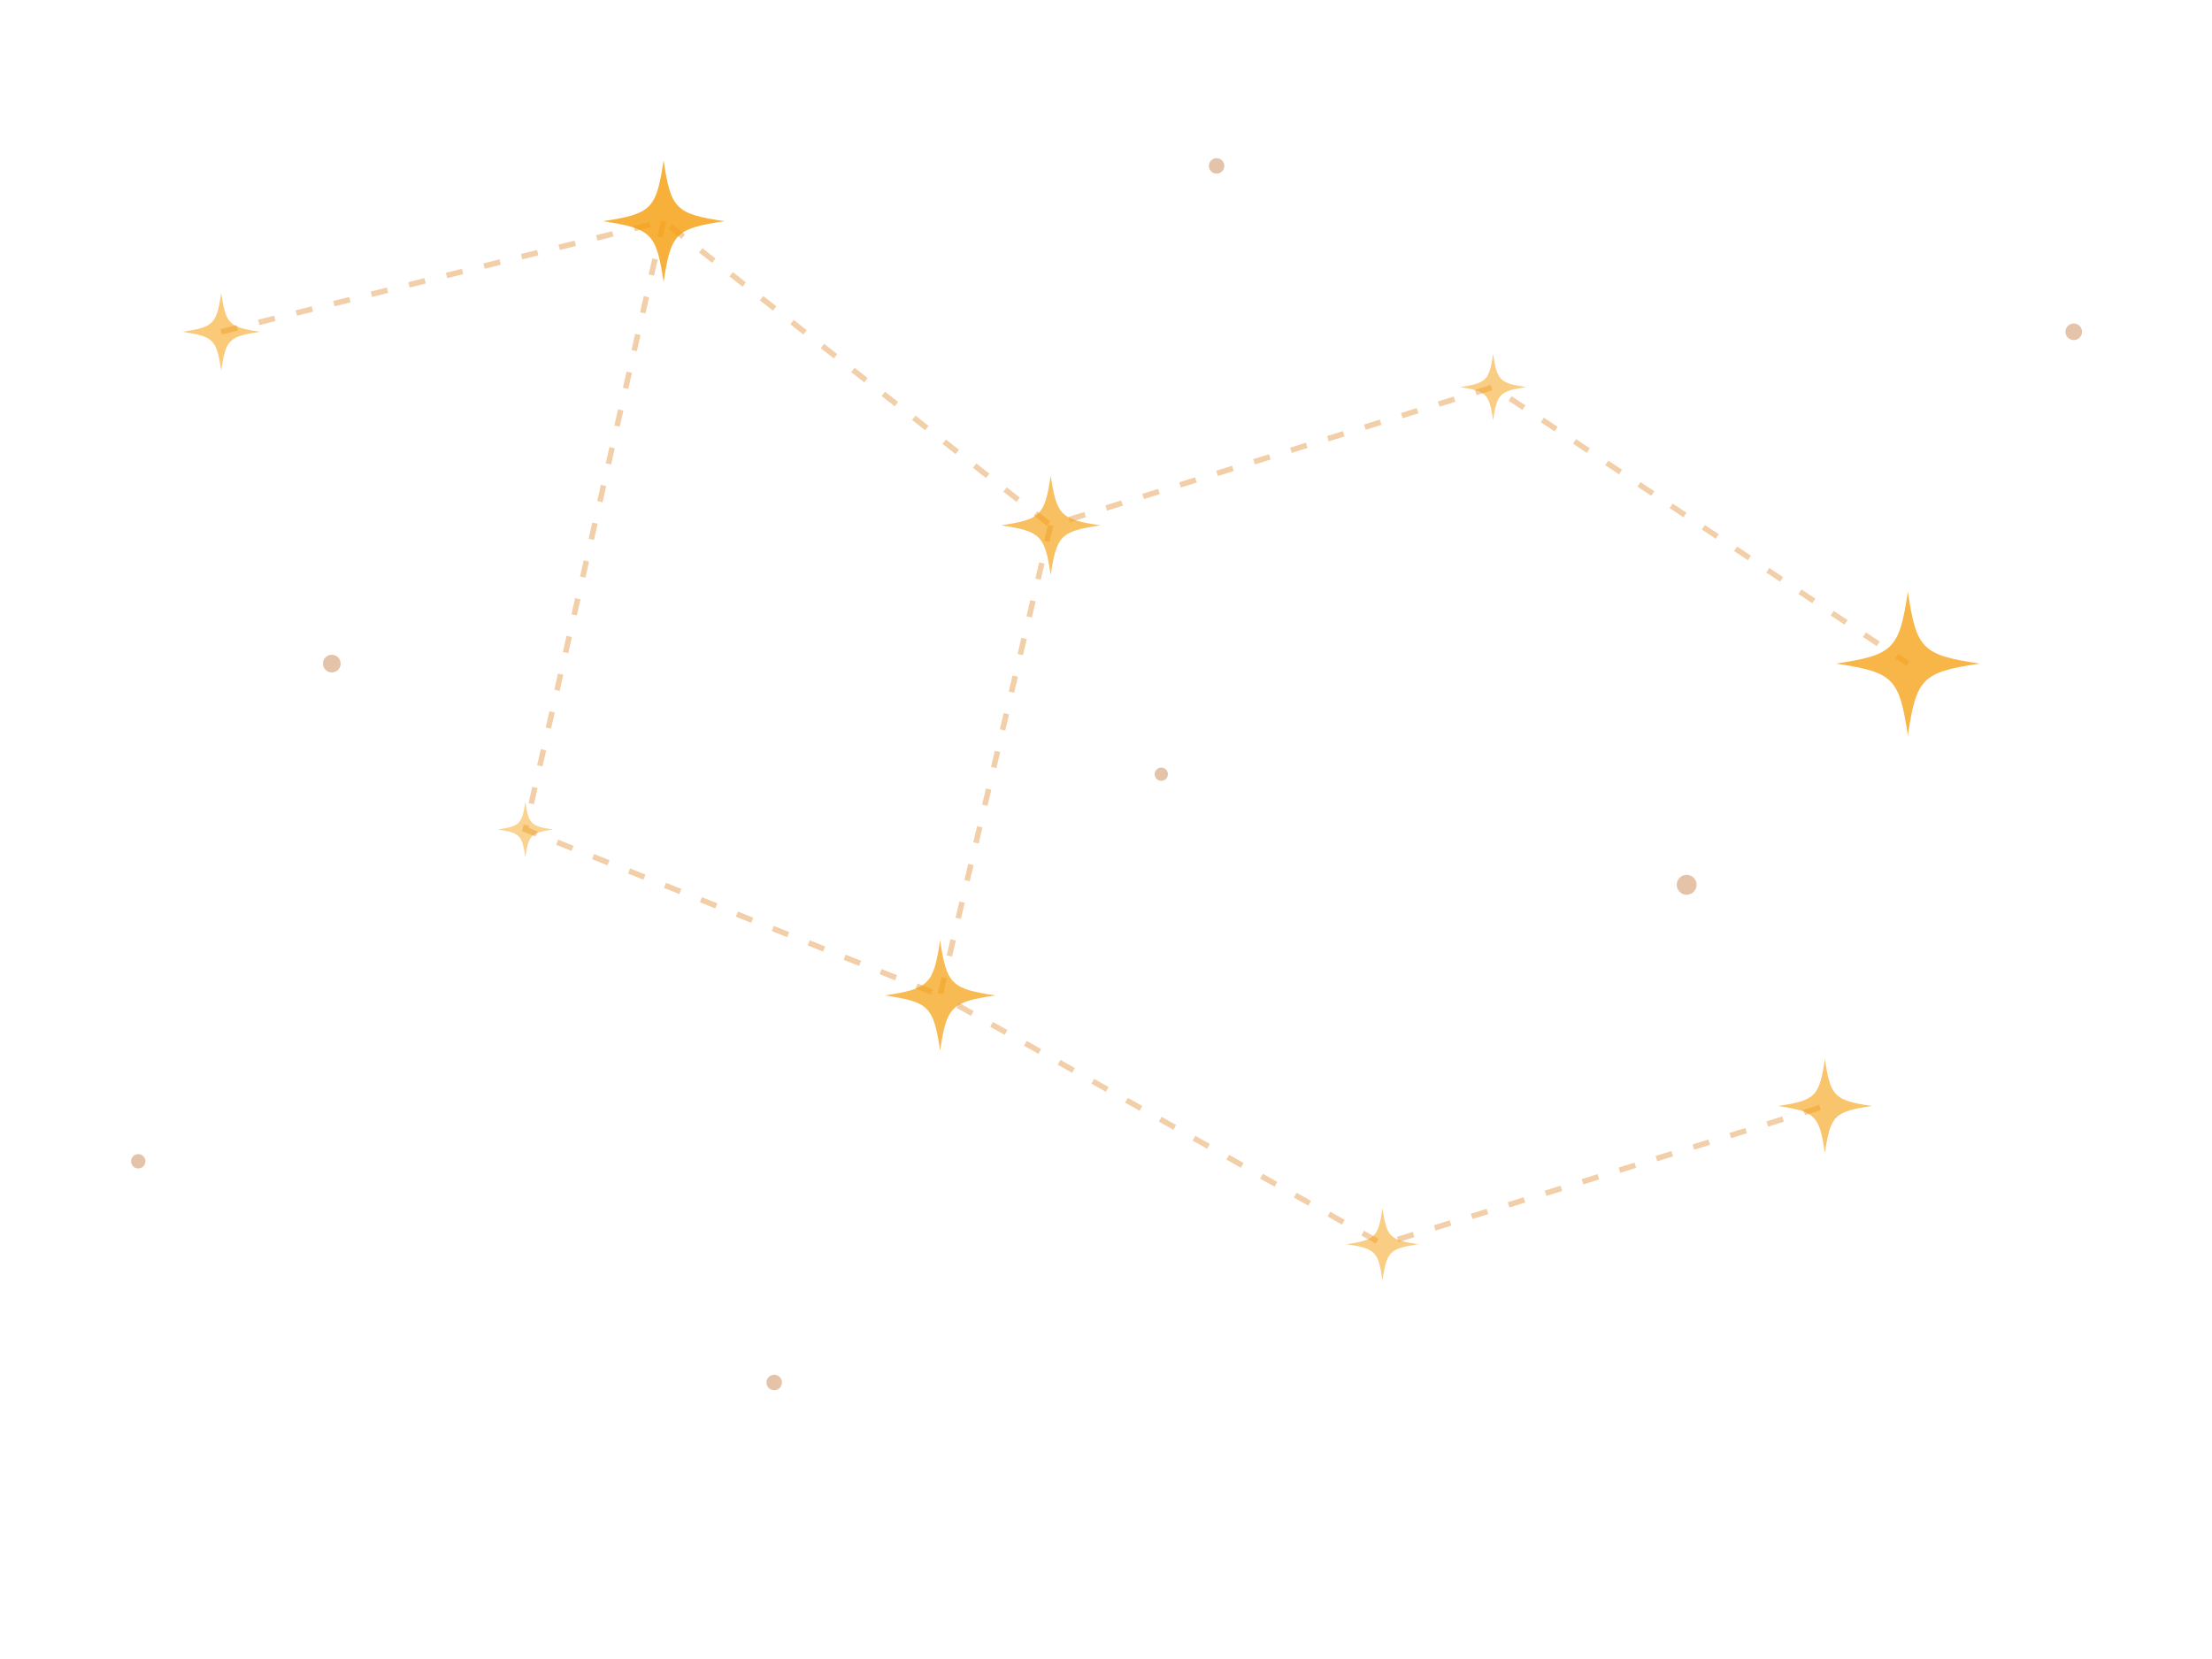
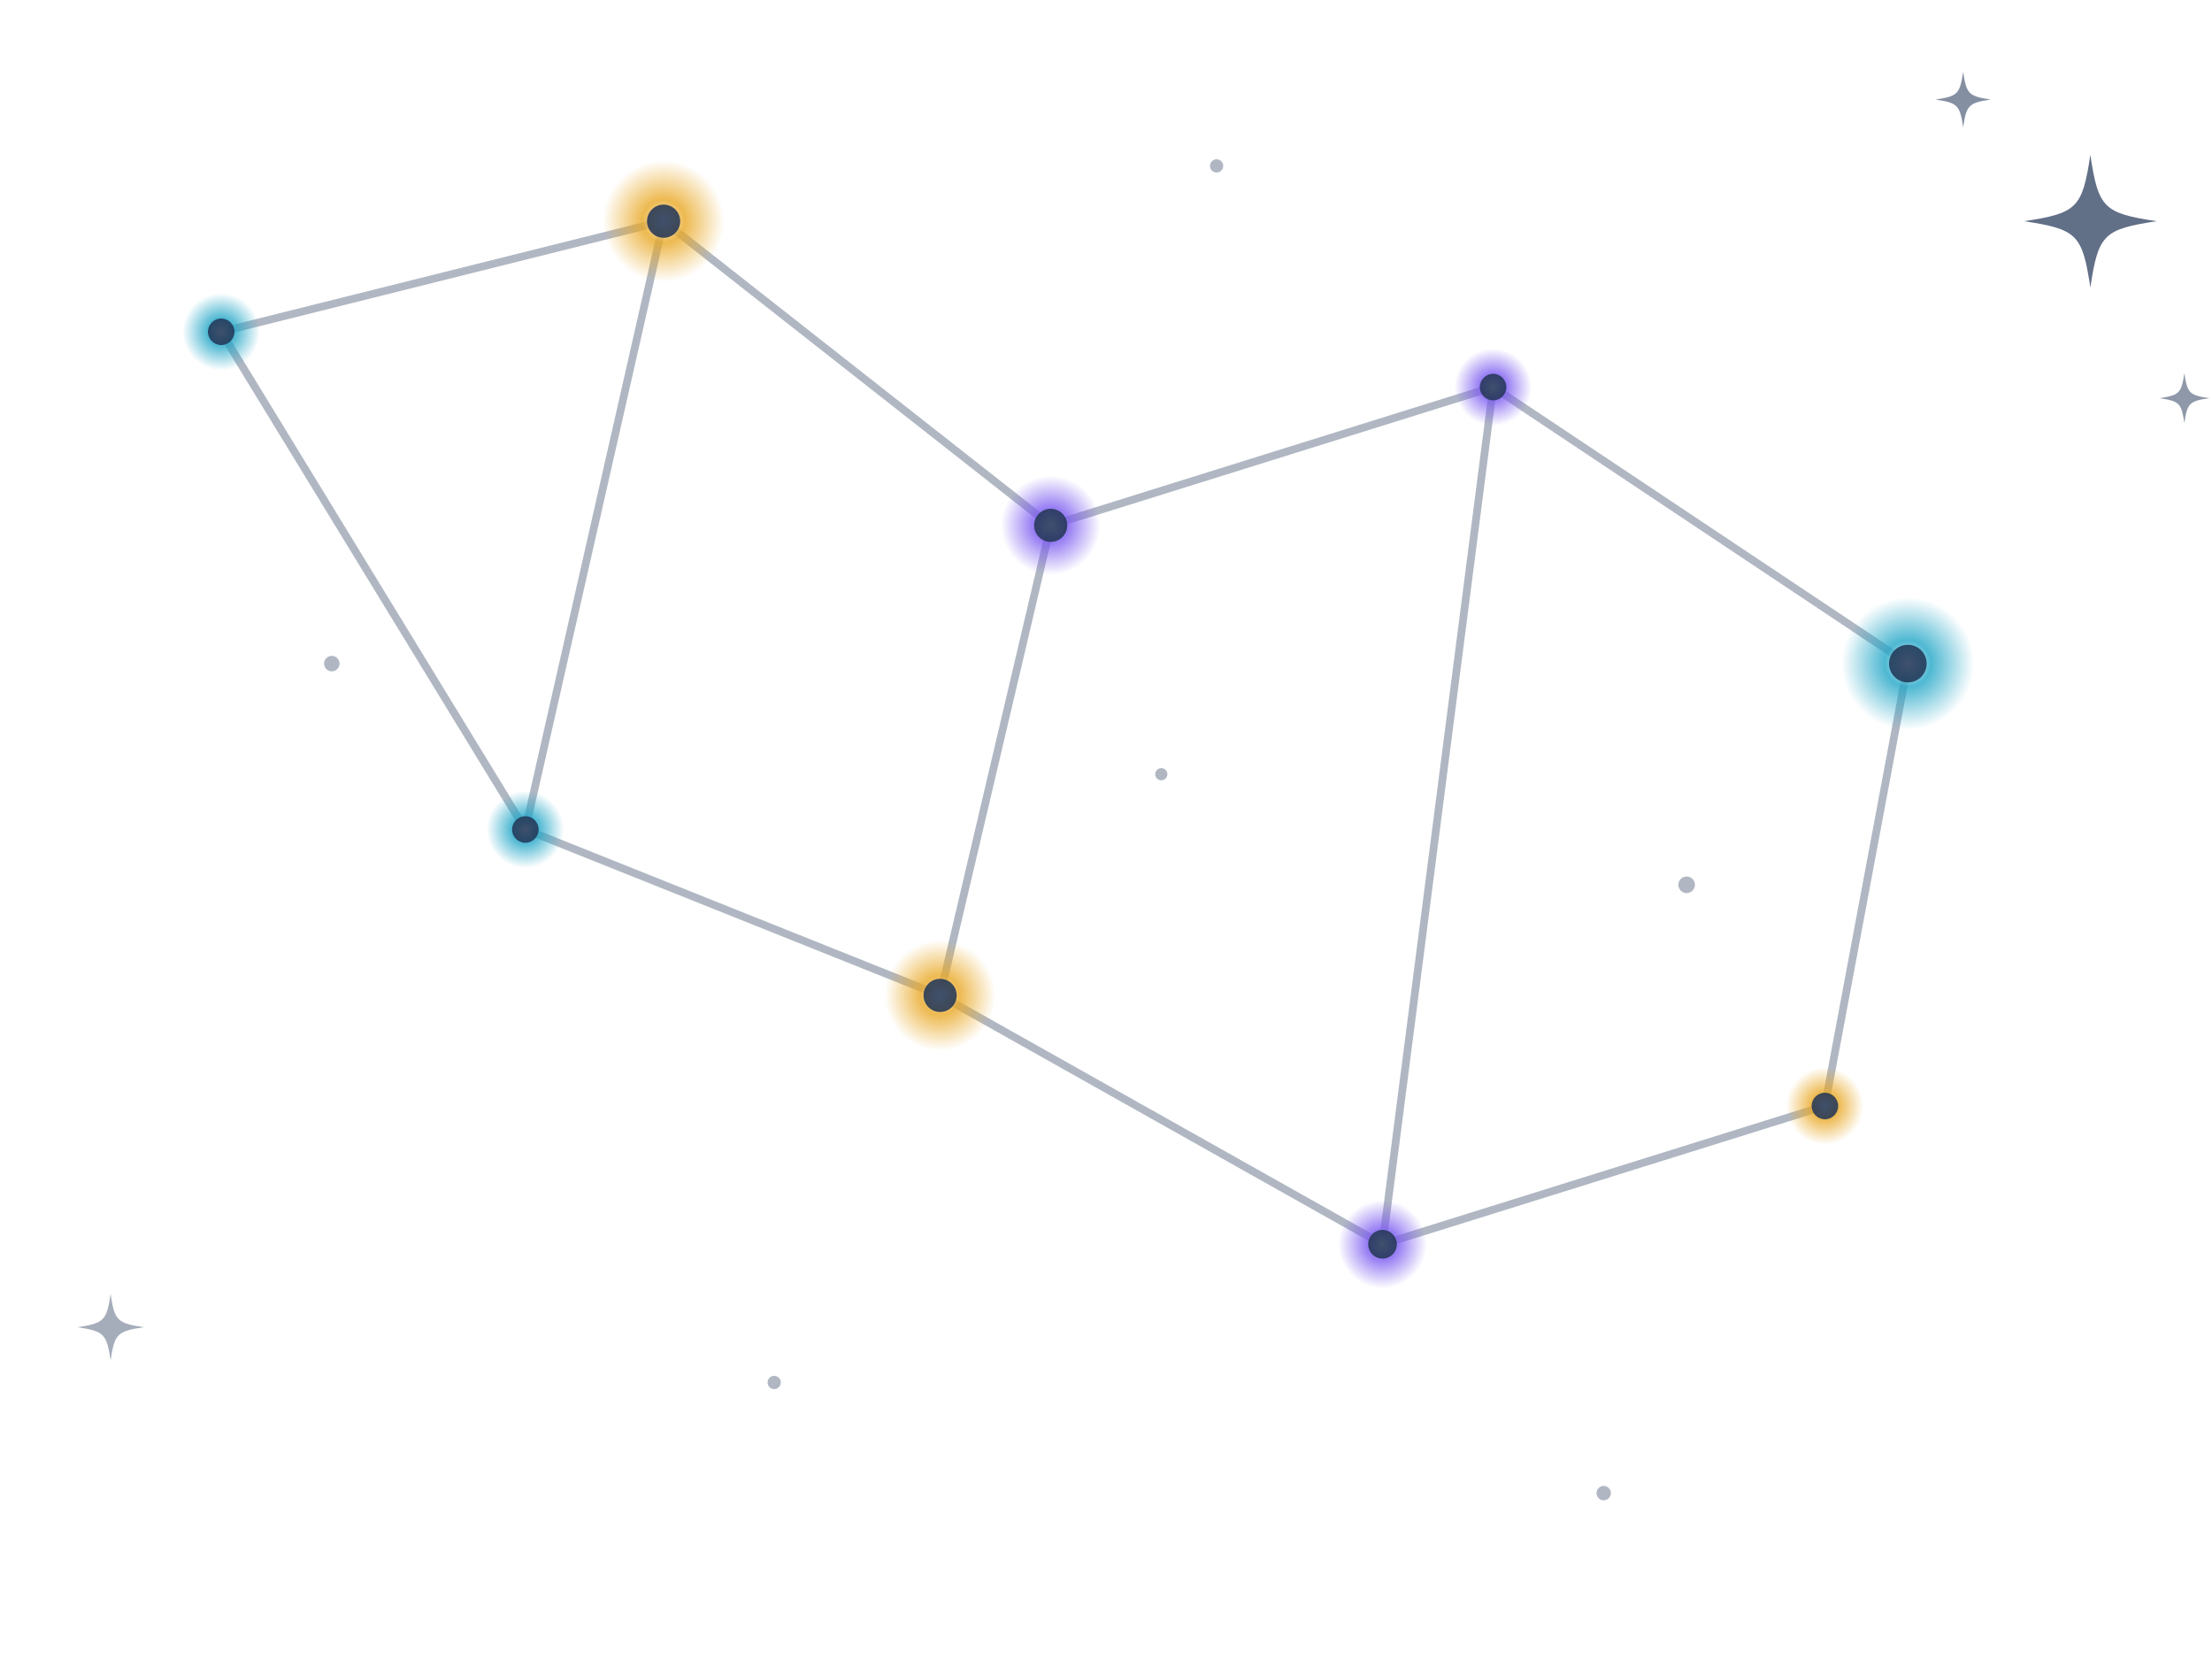
<svg xmlns="http://www.w3.org/2000/svg" viewBox="0 0 400 300">
  <defs>
    <path id="s" d="M0 -10 C1.2 -2 2 -1.2 10 0 C2 1.2 1.2 2 0 10 C-1.2 2 -2 1.2 -10 0 C-2 -1.2 -1.2 -2 0 -10Z" />
+     <radialGradient id="g">
+       <stop offset="0" stop-color="#fff" />
+       <stop offset=".35" stop-color="#e9a825" stop-opacity=".8" />
+       <stop offset="1" stop-color="#e9a825" stop-opacity="0" />
+     </radialGradient>
+     <radialGradient id="v">
+       <stop offset="0" stop-color="#fff" />
+       <stop offset=".35" stop-color="#7c5cf0" stop-opacity=".8" />
+       <stop offset="1" stop-color="#7c5cf0" stop-opacity="0" />
+     </radialGradient>
+     <radialGradient id="t">
+       <stop offset="0" stop-color="#fff" />
+       <stop offset=".35" stop-color="#22a6c7" stop-opacity=".8" />
+       <stop offset="1" stop-color="#22a6c7" stop-opacity="0" />
+     </radialGradient>
  </defs>
-   <g stroke="#d97706" stroke-opacity=".35" stroke-width="1" stroke-dasharray="3 4" fill="none">
-     <path d="M40 60 L120 40 L190 95 L270 70 L345 120 M190 95 L170 180 L250 225 L330 200 M120 40 L95 150 L170 180" />
+   <g stroke="#1f3354" stroke-opacity=".35" stroke-width="1.4" fill="none" stroke-linejoin="round">
+     <path d="M40 60 L120 40 L190 95 L270 70 L345 120 M190 95 L170 180 L250 225 L330 200 L345 120 M120 40 L95 150 L170 180 M95 150 L40 60 M270 70 L250 225" />
  </g>
-   <g fill="#f59e0b">
-     <use href="#s" transform="translate(40 60) scale(.7)" fill-opacity=".55" />
-     <use href="#s" transform="translate(120 40) scale(1.1)" fill-opacity=".8" />
-     <use href="#s" transform="translate(190 95) scale(.9)" fill-opacity=".65" />
-     <use href="#s" transform="translate(270 70) scale(.6)" fill-opacity=".5" />
-     <use href="#s" transform="translate(345 120) scale(1.3)" fill-opacity=".75" />
-     <use href="#s" transform="translate(95 150) scale(.5)" fill-opacity=".45" />
-     <use href="#s" transform="translate(170 180) scale(1)" fill-opacity=".7" />
-     <use href="#s" transform="translate(250 225) scale(.65)" fill-opacity=".5" />
-     <use href="#s" transform="translate(330 200) scale(.85)" fill-opacity=".6" />
+   <circle cx="120" cy="40" r="11" fill="url(#g)" />
+   <circle cx="190" cy="95" r="9" fill="url(#v)" />
+   <circle cx="345" cy="120" r="12" fill="url(#t)" />
+   <circle cx="170" cy="180" r="10" fill="url(#g)" />
+   <circle cx="250" cy="225" r="8" fill="url(#v)" />
+   <circle cx="330" cy="200" r="7" fill="url(#g)" />
+   <circle cx="40" cy="60" r="7" fill="url(#t)" />
+   <circle cx="270" cy="70" r="7" fill="url(#v)" />
+   <circle cx="95" cy="150" r="7" fill="url(#t)" />
+   <g fill="#1f3354" fill-opacity=".85">
+     <circle cx="120" cy="40" r="3" />
+     <circle cx="190" cy="95" r="3" />
+     <circle cx="345" cy="120" r="3.4" />
+     <circle cx="170" cy="180" r="3" />
+     <circle cx="250" cy="225" r="2.6" />
+     <circle cx="330" cy="200" r="2.4" />
+     <circle cx="40" cy="60" r="2.4" />
+     <circle cx="270" cy="70" r="2.4" />
+     <circle cx="95" cy="150" r="2.4" />
  </g>
-   <g fill="#b45309" fill-opacity=".35">
-     <circle cx="60" cy="120" r="1.6" />
-     <circle cx="220" cy="30" r="1.4" />
-     <circle cx="305" cy="160" r="1.8" />
-     <circle cx="140" cy="250" r="1.4" />
-     <circle cx="375" cy="60" r="1.5" />
-     <circle cx="25" cy="210" r="1.3" />
-     <circle cx="210" cy="140" r="1.2" />
+   <g fill="#1f3354">
+     <use href="#s" transform="translate(378 40) scale(1.2)" fill-opacity=".7" />
+     <use href="#s" transform="translate(355 18) scale(.5)" fill-opacity=".55" />
+     <use href="#s" transform="translate(395 72) scale(.45)" fill-opacity=".5" />
+     <use href="#s" transform="translate(20 240) scale(.6)" fill-opacity=".4" />
+   </g>
+   <g fill="#1f3354" fill-opacity=".35">
+     <circle cx="60" cy="120" r="1.4" />
+     <circle cx="220" cy="30" r="1.2" />
+     <circle cx="305" cy="160" r="1.5" />
+     <circle cx="140" cy="250" r="1.2" />
+     <circle cx="210" cy="140" r="1.1" />
+     <circle cx="290" cy="270" r="1.3" />
  </g>
</svg>
